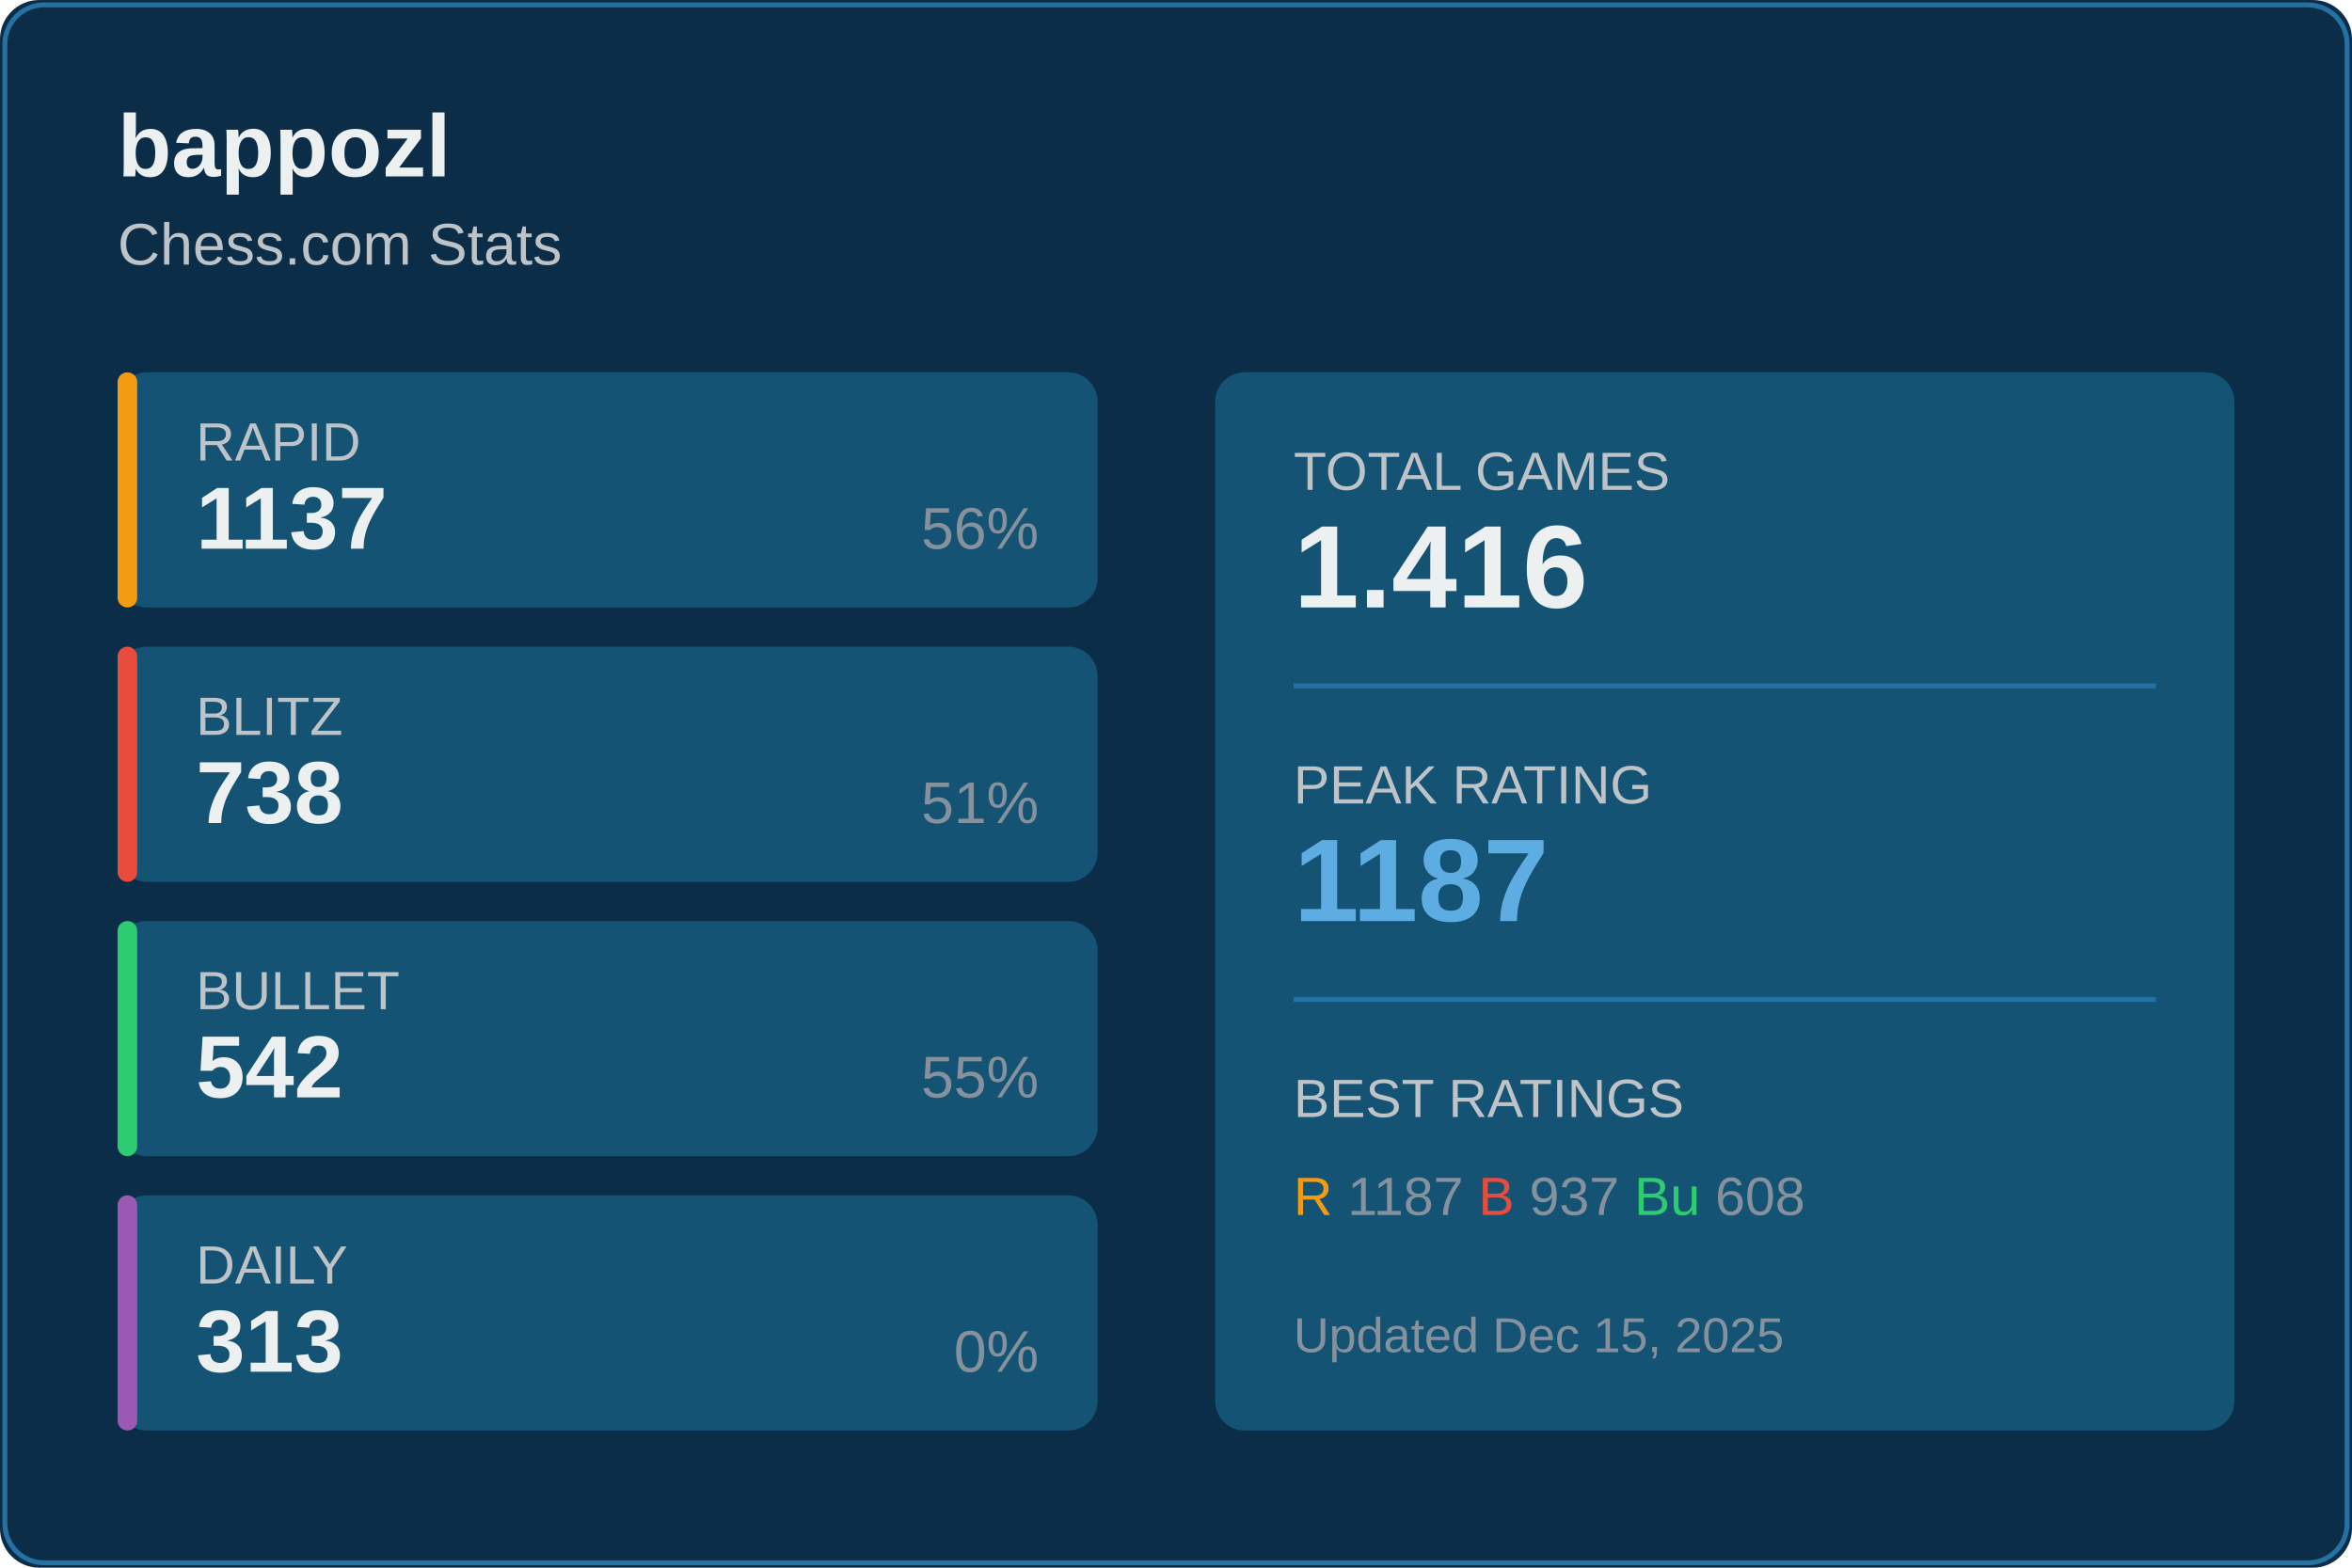
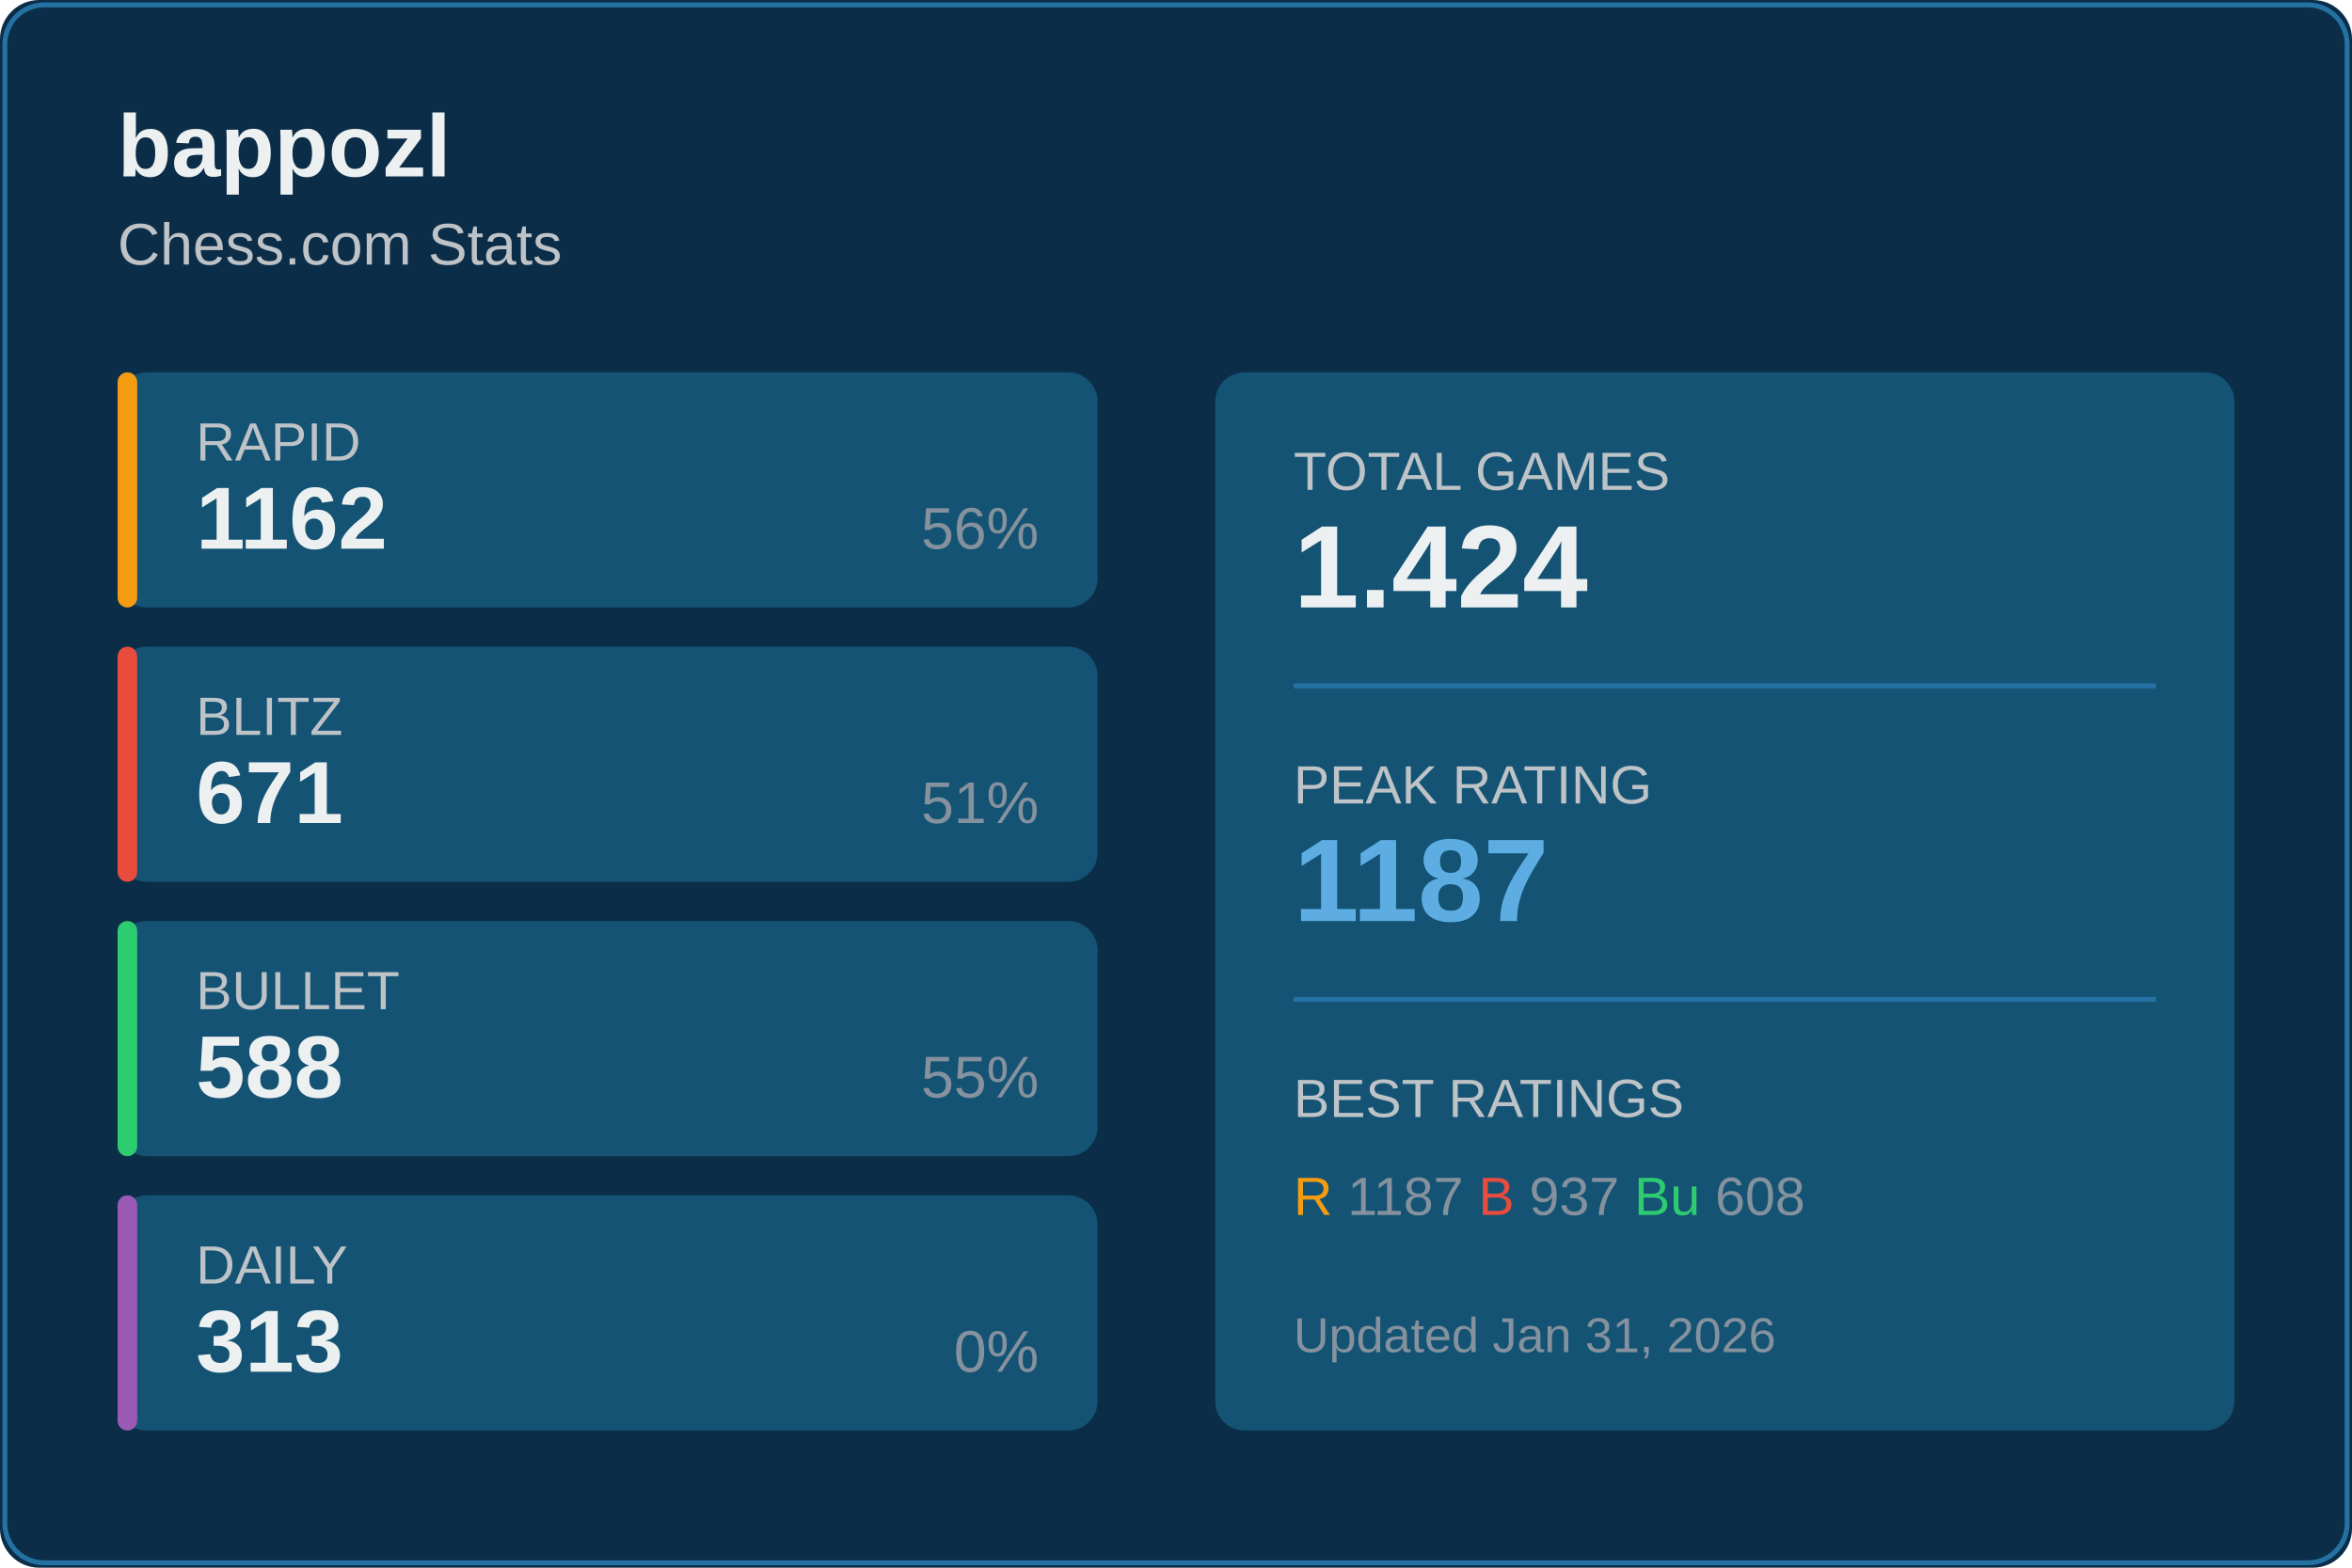
<svg xmlns="http://www.w3.org/2000/svg" width="480" height="320">
  <rect width="480" height="320" fill="#0c2d48" rx="8" />
  <rect x="1" y="1" width="478" height="318" fill="none" stroke="#2471a3" rx="8" />
  <text x="24" y="36" fill="#ecf0f1" font-size="18" font-weight="600" font-family="Segoe UI, Arial, sans-serif">
    bappozl
  </text>
  <text x="24" y="54" fill="#bdc3c7" font-size="12" font-family="Segoe UI, Arial, sans-serif">
    Chess.com Stats
  </text>
  <g transform="translate(24, 76)">
    <rect width="200" height="48" fill="#145374" rx="6" />
    <rect width="4" height="48" fill="#f39c12" rx="2" />
    <text x="16" y="18" fill="#bdc3c7" font-size="11" font-family="Segoe UI, Arial, sans-serif">RAPID</text>
-     <text x="16" y="36" fill="#ecf0f1" font-size="18" font-weight="600" font-family="Segoe UI, Arial, sans-serif">1137</text>
+     <text x="16" y="36" fill="#ecf0f1" font-size="18" font-weight="600" font-family="Segoe UI, Arial, sans-serif">1162</text>
    <text x="188" y="36" fill="#85929e" font-size="12" font-family="Segoe UI, Arial, sans-serif" text-anchor="end">56%</text>
  </g>
  <g transform="translate(24, 132)">
    <rect width="200" height="48" fill="#145374" rx="6" />
    <rect width="4" height="48" fill="#e74c3c" rx="2" />
    <text x="16" y="18" fill="#bdc3c7" font-size="11" font-family="Segoe UI, Arial, sans-serif">BLITZ</text>
-     <text x="16" y="36" fill="#ecf0f1" font-size="18" font-weight="600" font-family="Segoe UI, Arial, sans-serif">738</text>
+     <text x="16" y="36" fill="#ecf0f1" font-size="18" font-weight="600" font-family="Segoe UI, Arial, sans-serif">671</text>
    <text x="188" y="36" fill="#85929e" font-size="12" font-family="Segoe UI, Arial, sans-serif" text-anchor="end">51%</text>
  </g>
  <g transform="translate(24, 188)">
    <rect width="200" height="48" fill="#145374" rx="6" />
    <rect width="4" height="48" fill="#2ecc71" rx="2" />
    <text x="16" y="18" fill="#bdc3c7" font-size="11" font-family="Segoe UI, Arial, sans-serif">BULLET</text>
-     <text x="16" y="36" fill="#ecf0f1" font-size="18" font-weight="600" font-family="Segoe UI, Arial, sans-serif">542</text>
+     <text x="16" y="36" fill="#ecf0f1" font-size="18" font-weight="600" font-family="Segoe UI, Arial, sans-serif">588</text>
    <text x="188" y="36" fill="#85929e" font-size="12" font-family="Segoe UI, Arial, sans-serif" text-anchor="end">55%</text>
  </g>
  <g transform="translate(24, 244)">
    <rect width="200" height="48" fill="#145374" rx="6" />
    <rect width="4" height="48" fill="#9b59b6" rx="2" />
    <text x="16" y="18" fill="#bdc3c7" font-size="11" font-family="Segoe UI, Arial, sans-serif">DAILY</text>
    <text x="16" y="36" fill="#ecf0f1" font-size="18" font-weight="600" font-family="Segoe UI, Arial, sans-serif">313</text>
    <text x="188" y="36" fill="#85929e" font-size="12" font-family="Segoe UI, Arial, sans-serif" text-anchor="end">0%</text>
  </g>
  <g transform="translate(248, 76)">
    <rect width="208" height="216" fill="#145374" rx="6" />
    <text x="16" y="24" fill="#bdc3c7" font-size="11" font-family="Segoe UI, Arial, sans-serif">TOTAL GAMES</text>
-     <text x="16" y="48" fill="#ecf0f1" font-size="24" font-weight="600" font-family="Segoe UI, Arial, sans-serif">1.416</text>
+     <text x="16" y="48" fill="#ecf0f1" font-size="24" font-weight="600" font-family="Segoe UI, Arial, sans-serif">1.424</text>
    <line x1="16" y1="64" x2="192" y2="64" stroke="#2471a3" />
    <text x="16" y="88" fill="#bdc3c7" font-size="11" font-family="Segoe UI, Arial, sans-serif">PEAK RATING</text>
    <text x="16" y="112" fill="#5dade2" font-size="24" font-weight="600" font-family="Segoe UI, Arial, sans-serif">1187</text>
    <line x1="16" y1="128" x2="192" y2="128" stroke="#2471a3" />
    <text x="16" y="152" fill="#bdc3c7" font-size="11" font-family="Segoe UI, Arial, sans-serif">BEST RATINGS</text>
    <text x="16" y="172" fill="#85929e" font-size="11" font-family="Segoe UI, Arial, sans-serif">
      <tspan fill="#f39c12">R</tspan> 1187
      <tspan fill="#e74c3c">B</tspan> 937
      <tspan fill="#2ecc71">Bu</tspan> 608
    </text>
    <text x="16" y="200" fill="#85929e" font-size="10" font-family="Segoe UI, Arial, sans-serif">
-       Updated Dec 15, 2025
+       Updated Jan 31, 2026
    </text>
  </g>
</svg>
